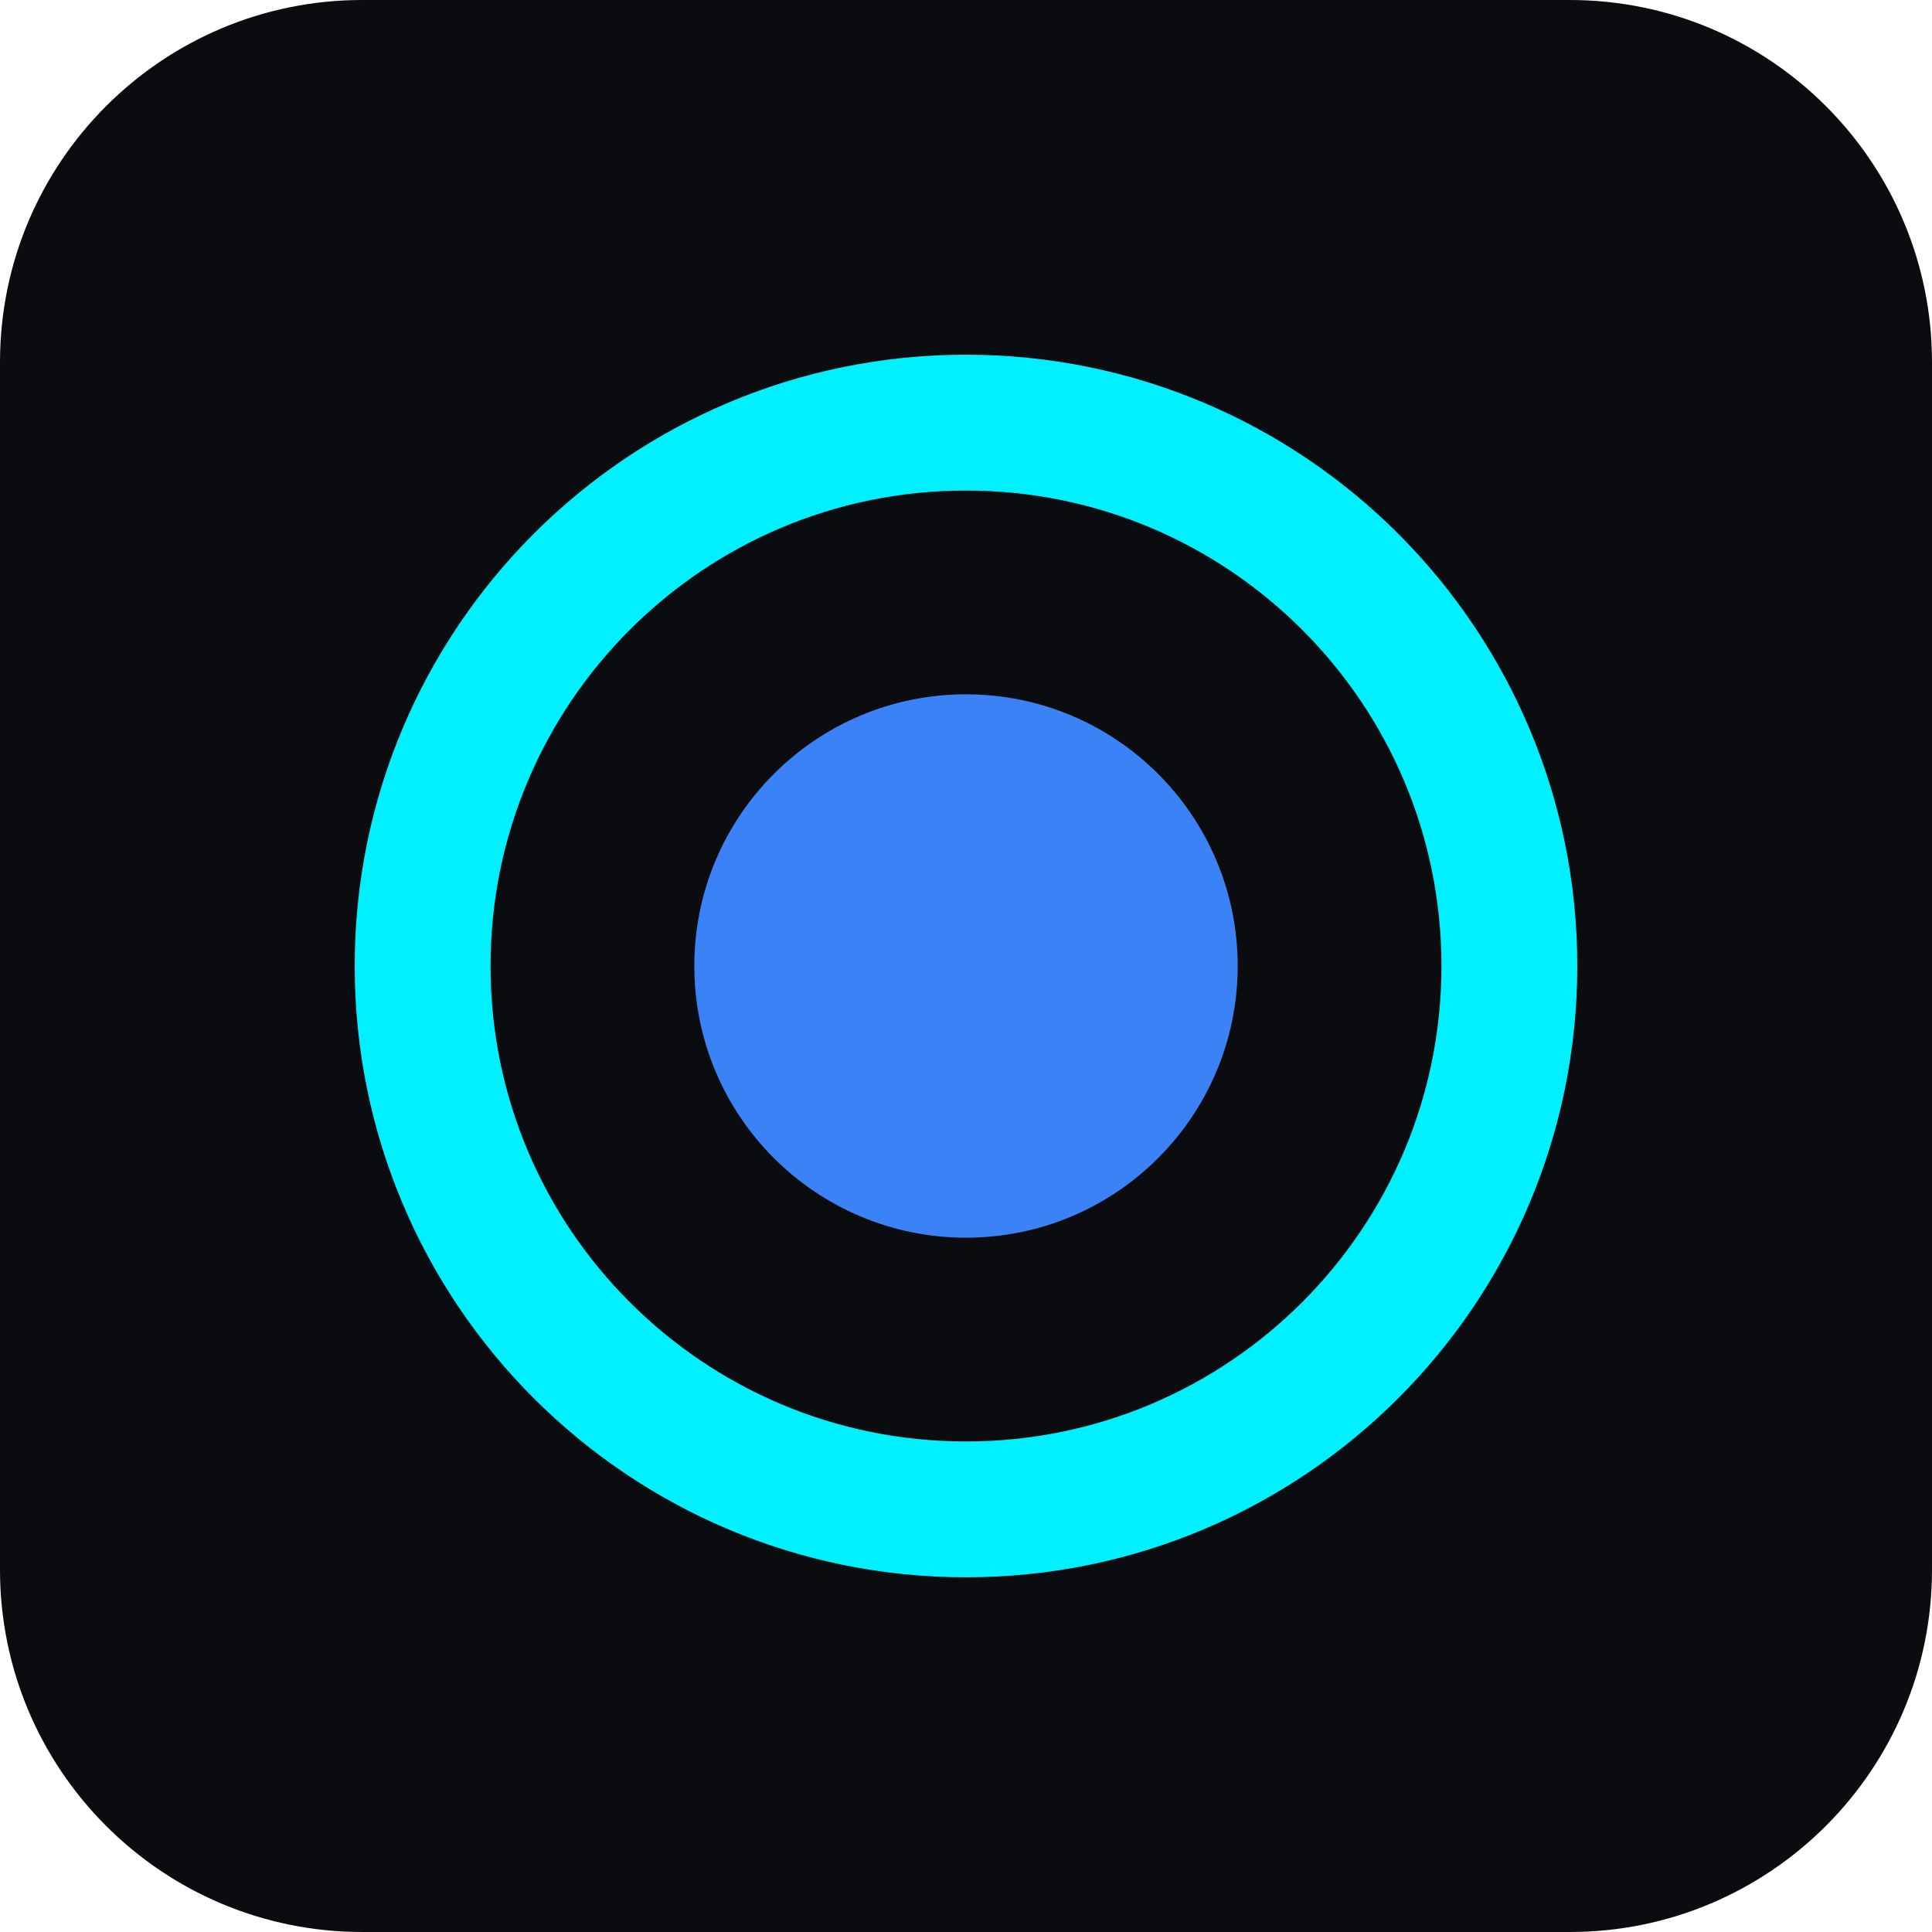
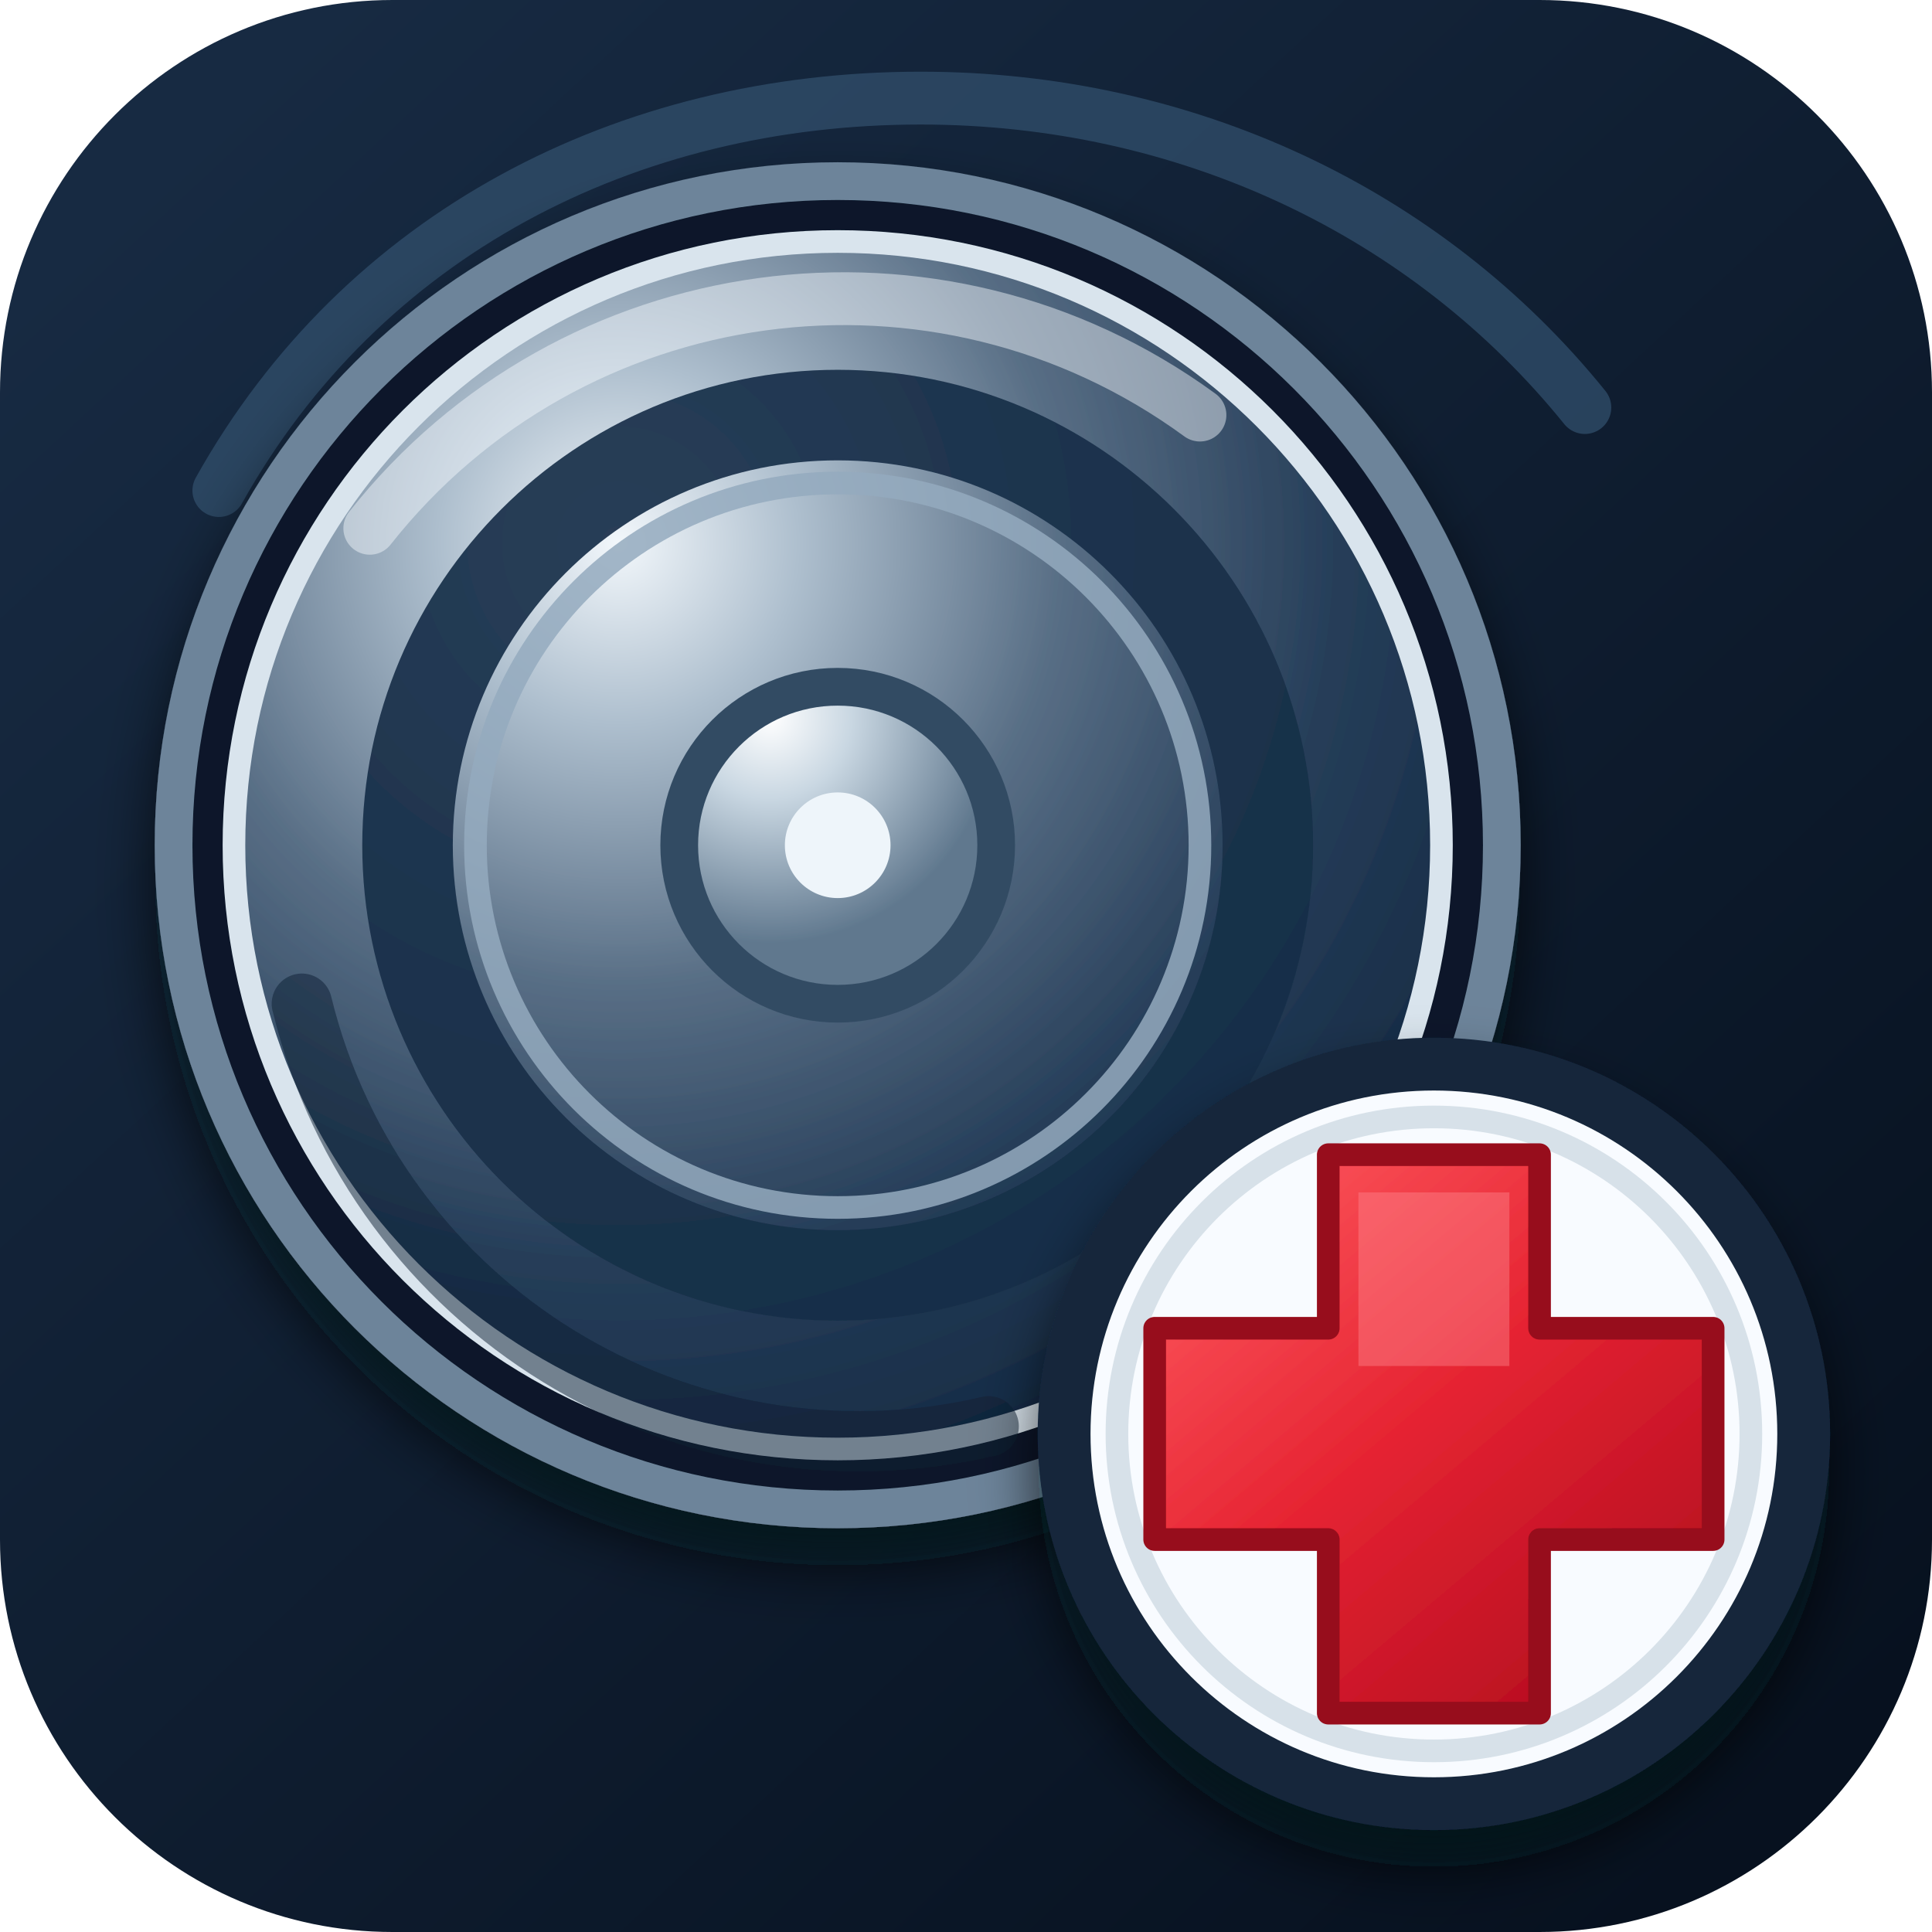
- <svg xmlns="http://www.w3.org/2000/svg" viewBox="0 0 256 256">
-   <rect width="256" height="256" rx="48" fill="#0a0c10" />
-   <circle cx="128" cy="128" r="72" fill="none" stroke="#00f0ff" stroke-width="18" />
-   <circle cx="128" cy="128" r="36" fill="#3b82f6" />
+ <svg xmlns="http://www.w3.org/2000/svg" viewBox="0 0 256 256" role="img" aria-labelledby="title desc">
+   <defs>
+     <linearGradient id="background" x1="24" y1="18" x2="232" y2="242" gradientUnits="userSpaceOnUse">
+       <stop stop-color="#172a42" />
+       <stop offset="1" stop-color="#07111f" />
+     </linearGradient>
+     <radialGradient id="platter" cx="82" cy="72" r="132" gradientUnits="userSpaceOnUse">
+       <stop stop-color="#f2f7fb" />
+       <stop offset=".18" stop-color="#aebfce" />
+       <stop offset=".44" stop-color="#596f86" />
+       <stop offset=".72" stop-color="#263e59" />
+       <stop offset="1" stop-color="#142943" />
+     </radialGradient>
+     <radialGradient id="hub" cx="102" cy="95" r="30" gradientUnits="userSpaceOnUse">
+       <stop stop-color="#ffffff" />
+       <stop offset=".36" stop-color="#c9d7e2" />
+       <stop offset="1" stop-color="#60788e" />
+     </radialGradient>
+     <linearGradient id="cross" x1="159" y1="153" x2="223" y2="229" gradientUnits="userSpaceOnUse">
+       <stop stop-color="#ff5b61" />
+       <stop offset=".45" stop-color="#e62432" />
+       <stop offset="1" stop-color="#aa081c" />
+     </linearGradient>
+     <filter id="shadow" x="-30%" y="-30%" width="160%" height="160%">
+       <feDropShadow dx="0" dy="5" stdDeviation="4" flood-color="#020711" flood-opacity=".72" />
+     </filter>
+   </defs>
+   <rect width="256" height="256" rx="52" fill="url(#background)" />
+   <path d="M29 65C48 31 83 13 122 13c35 0 67 15 88 41" fill="none" stroke="#32516e" stroke-width="7" stroke-linecap="round" opacity=".72" />
+   <g filter="url(#shadow)">
+     <circle cx="111" cy="112" r="88" fill="#0b1829" stroke="#6d849a" stroke-width="5" />
+     <circle cx="111" cy="112" r="80" fill="url(#platter)" stroke="#d9e4ed" stroke-width="3" />
+     <circle cx="111" cy="112" r="57" fill="none" stroke="#182f49" stroke-width="12" opacity=".92" />
+     <circle cx="111" cy="112" r="48" fill="none" stroke="#94aabe" stroke-width="3" opacity=".85" />
+     <path d="M49 70a80 80 0 0 1 110-15" fill="none" stroke="#f7fbff" stroke-width="7" stroke-linecap="round" opacity=".46" />
+     <path d="M40 133a76 76 0 0 0 91 56" fill="none" stroke="#0b1d32" stroke-width="8" stroke-linecap="round" opacity=".5" />
+     <circle cx="111" cy="112" r="21" fill="url(#hub)" stroke="#334c64" stroke-width="5" />
+     <circle cx="111" cy="112" r="7" fill="#eef5fa" />
+   </g>
+   <g filter="url(#shadow)">
+     <circle cx="190" cy="190" r="49" fill="#f8fbff" stroke="#14263b" stroke-width="7" />
+     <circle cx="190" cy="190" r="42" fill="none" stroke="#d7e1e9" stroke-width="3" />
+     <path d="M176 153h28v23h23v28h-23v23h-28v-23h-23v-28h23z" fill="url(#cross)" stroke="#970c1a" stroke-width="3" stroke-linejoin="round" />
+     <path d="M180 158h20v23h-20z" fill="#ff8990" opacity=".42" />
+   </g>
</svg>
